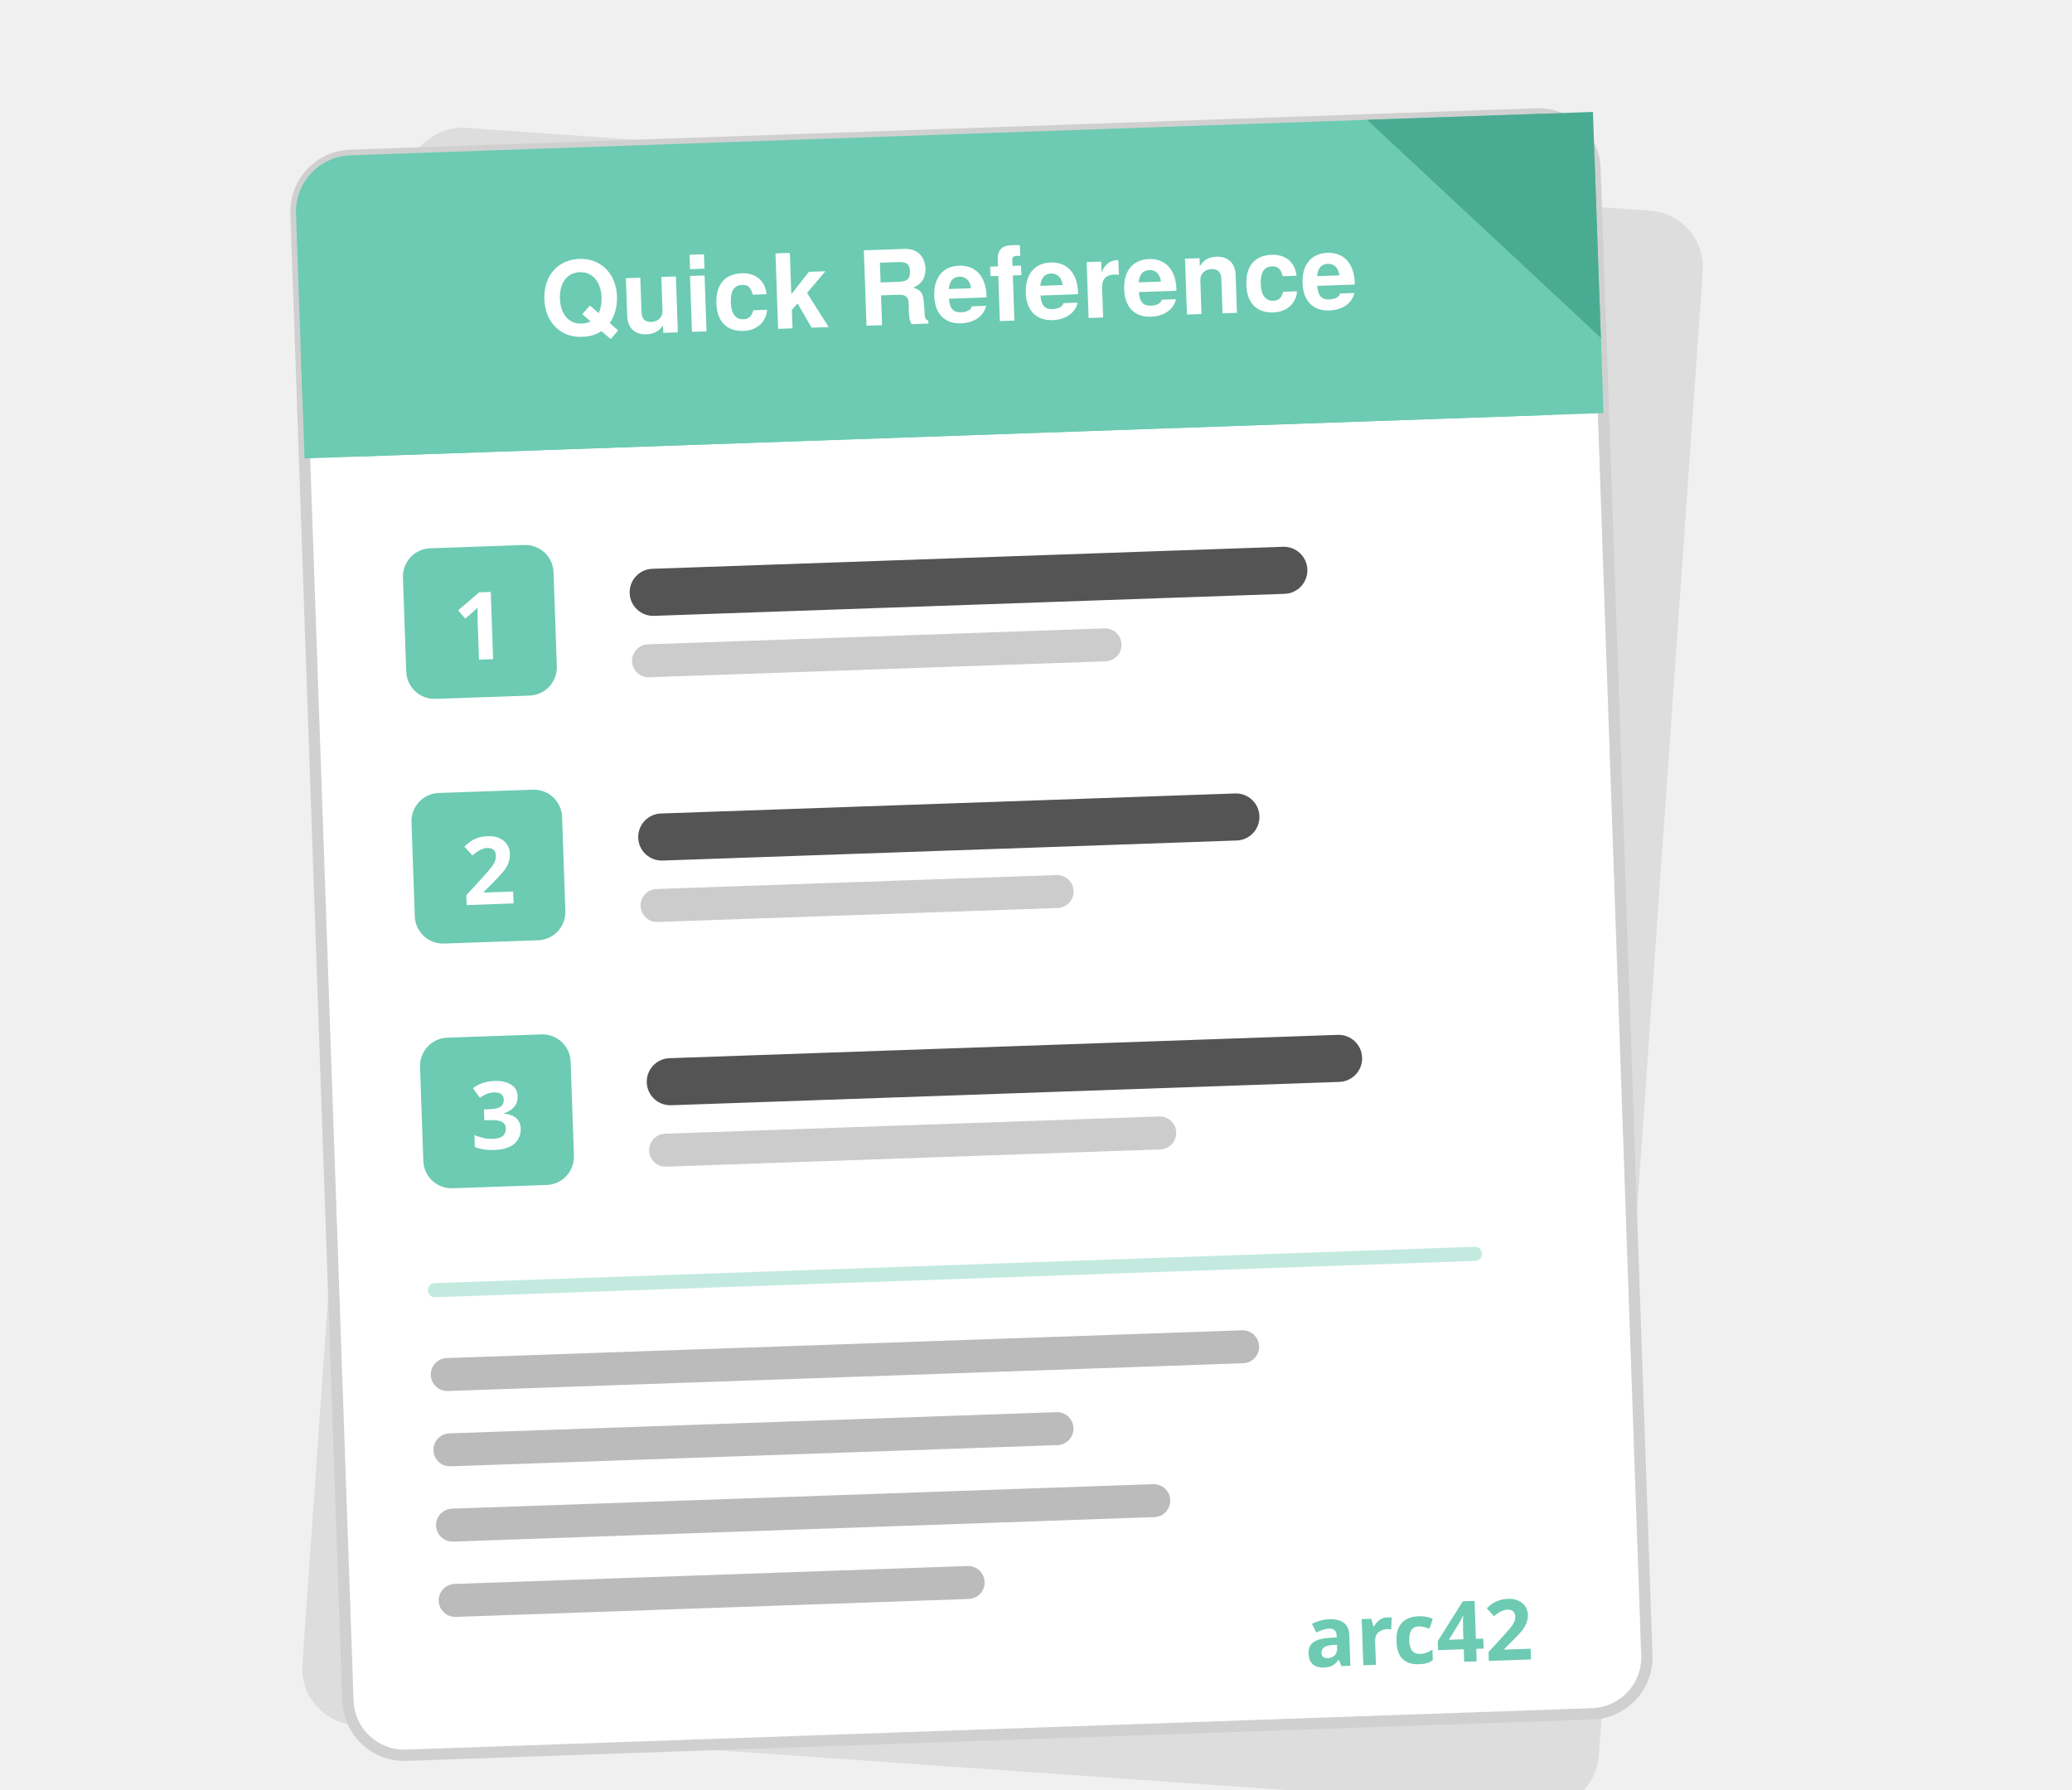
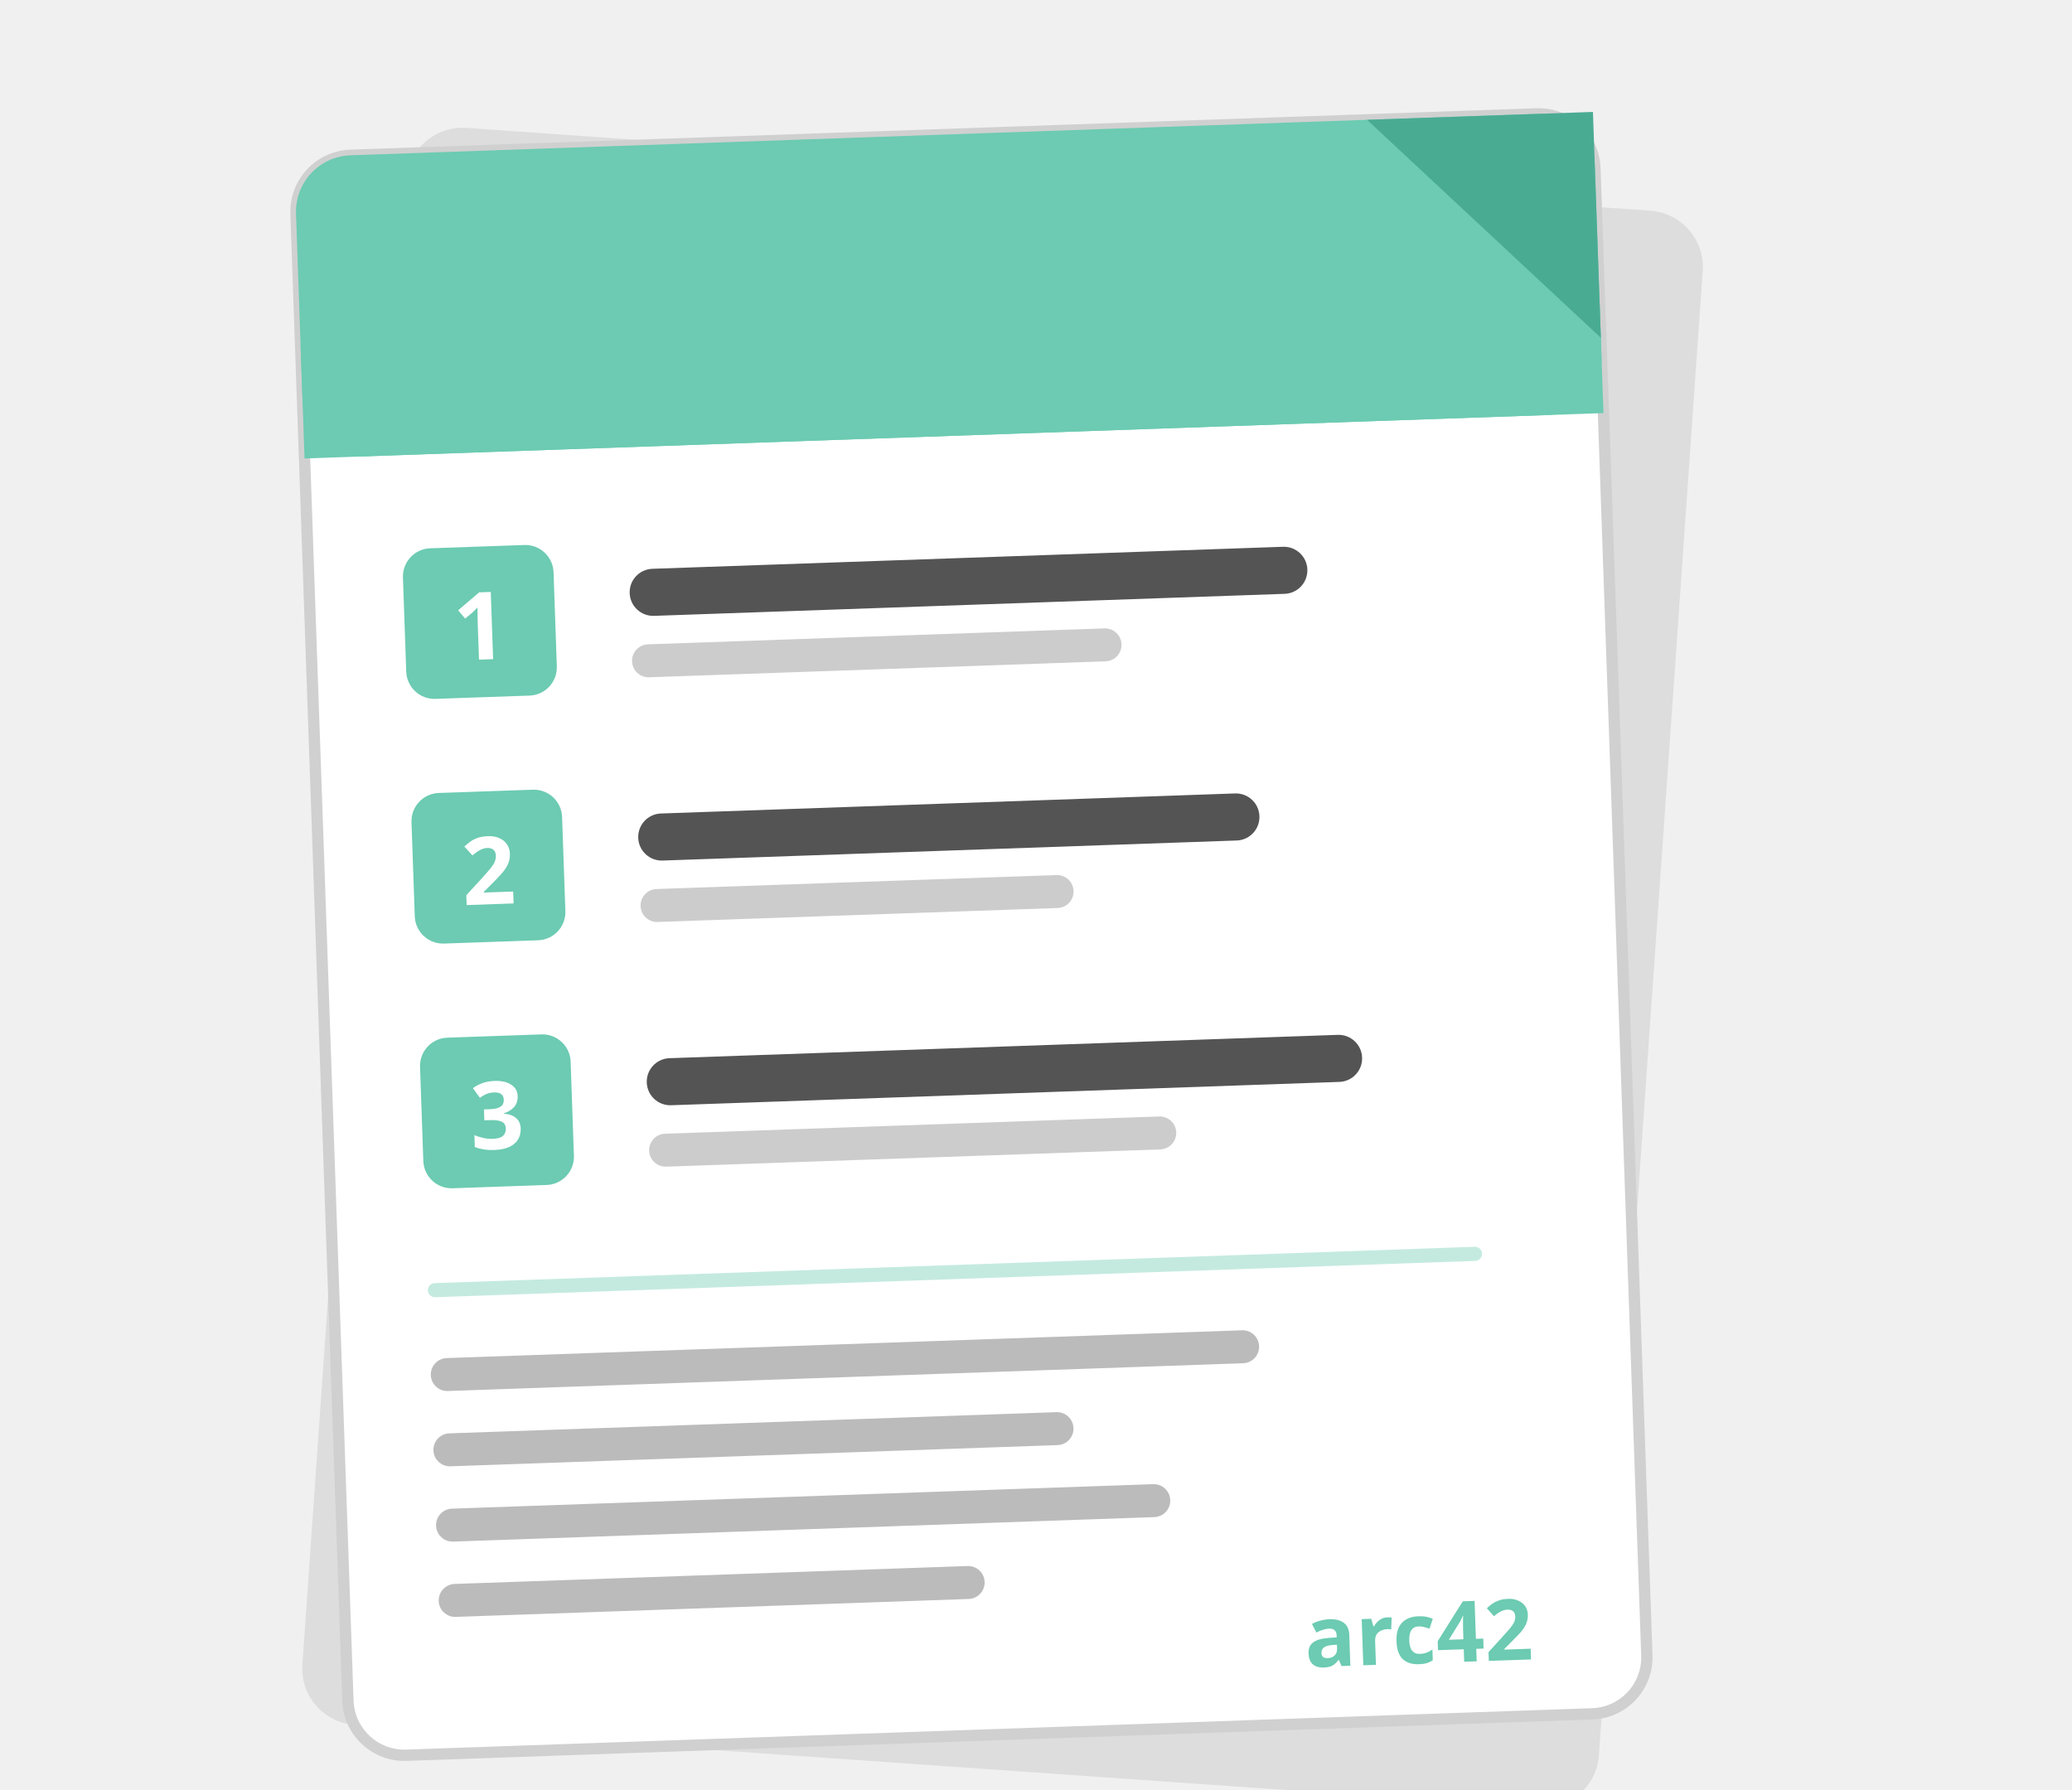
<svg xmlns="http://www.w3.org/2000/svg" viewBox="0 0 220 190">
  <g transform="rotate(4, 110, 95)">
    <rect x="38" y="18" width="138" height="170" rx="6" fill="#ddd" />
  </g>
  <g transform="rotate(-2, 110, 95)">
    <rect x="34" y="14" width="138" height="170" rx="6" fill="white" stroke="#d0d0d0" stroke-width="1.2" />
    <rect x="34" y="14" width="138" height="32" rx="6" fill="#6CCBB2" />
    <rect x="34" y="34" width="138" height="12" fill="#6CCBB2" />
-     <text x="103" y="34" font-family="DM Sans,Helvetica Neue,sans-serif" font-size="11" font-weight="700" fill="white" text-anchor="middle">Quick Reference</text>
    <polygon points="148,14 172,14 172,38" fill="#4aab93" />
    <rect x="44" y="56" width="16" height="16" rx="3" fill="#6CCBB2" />
    <text x="52" y="68" font-family="DM Sans,sans-serif" font-size="10" font-weight="700" fill="white" text-anchor="middle">1</text>
    <rect x="68" y="59" width="72" height="5" rx="2.5" fill="#1B1B1B" opacity="0.75" />
    <rect x="68" y="67" width="52" height="3.5" rx="1.75" fill="#ccc" />
    <rect x="44" y="82" width="16" height="16" rx="3" fill="#6CCBB2" />
    <text x="52" y="94" font-family="DM Sans,sans-serif" font-size="10" font-weight="700" fill="white" text-anchor="middle">2</text>
    <rect x="68" y="85" width="66" height="5" rx="2.5" fill="#1B1B1B" opacity="0.75" />
    <rect x="68" y="93" width="46" height="3.5" rx="1.75" fill="#ccc" />
    <rect x="44" y="108" width="16" height="16" rx="3" fill="#6CCBB2" />
    <text x="52" y="120" font-family="DM Sans,sans-serif" font-size="10" font-weight="700" fill="white" text-anchor="middle">3</text>
    <rect x="68" y="111" width="76" height="5" rx="2.5" fill="#1B1B1B" opacity="0.75" />
    <rect x="68" y="119" width="56" height="3.5" rx="1.75" fill="#ccc" />
    <rect x="44" y="134" width="112" height="1.5" rx="0.75" fill="#6CCBB2" opacity="0.4" />
    <rect x="44" y="142" width="88" height="3.5" rx="1.75" fill="#bbb" />
    <rect x="44" y="150" width="68" height="3.5" rx="1.75" fill="#bbb" />
    <rect x="44" y="158" width="78" height="3.5" rx="1.75" fill="#bbb" />
    <rect x="44" y="166" width="58" height="3.5" rx="1.75" fill="#bbb" />
    <text x="160" y="178" font-family="DM Sans,sans-serif" font-size="9" font-weight="700" fill="#6CCBB2" text-anchor="end">arc42</text>
  </g>
</svg>
